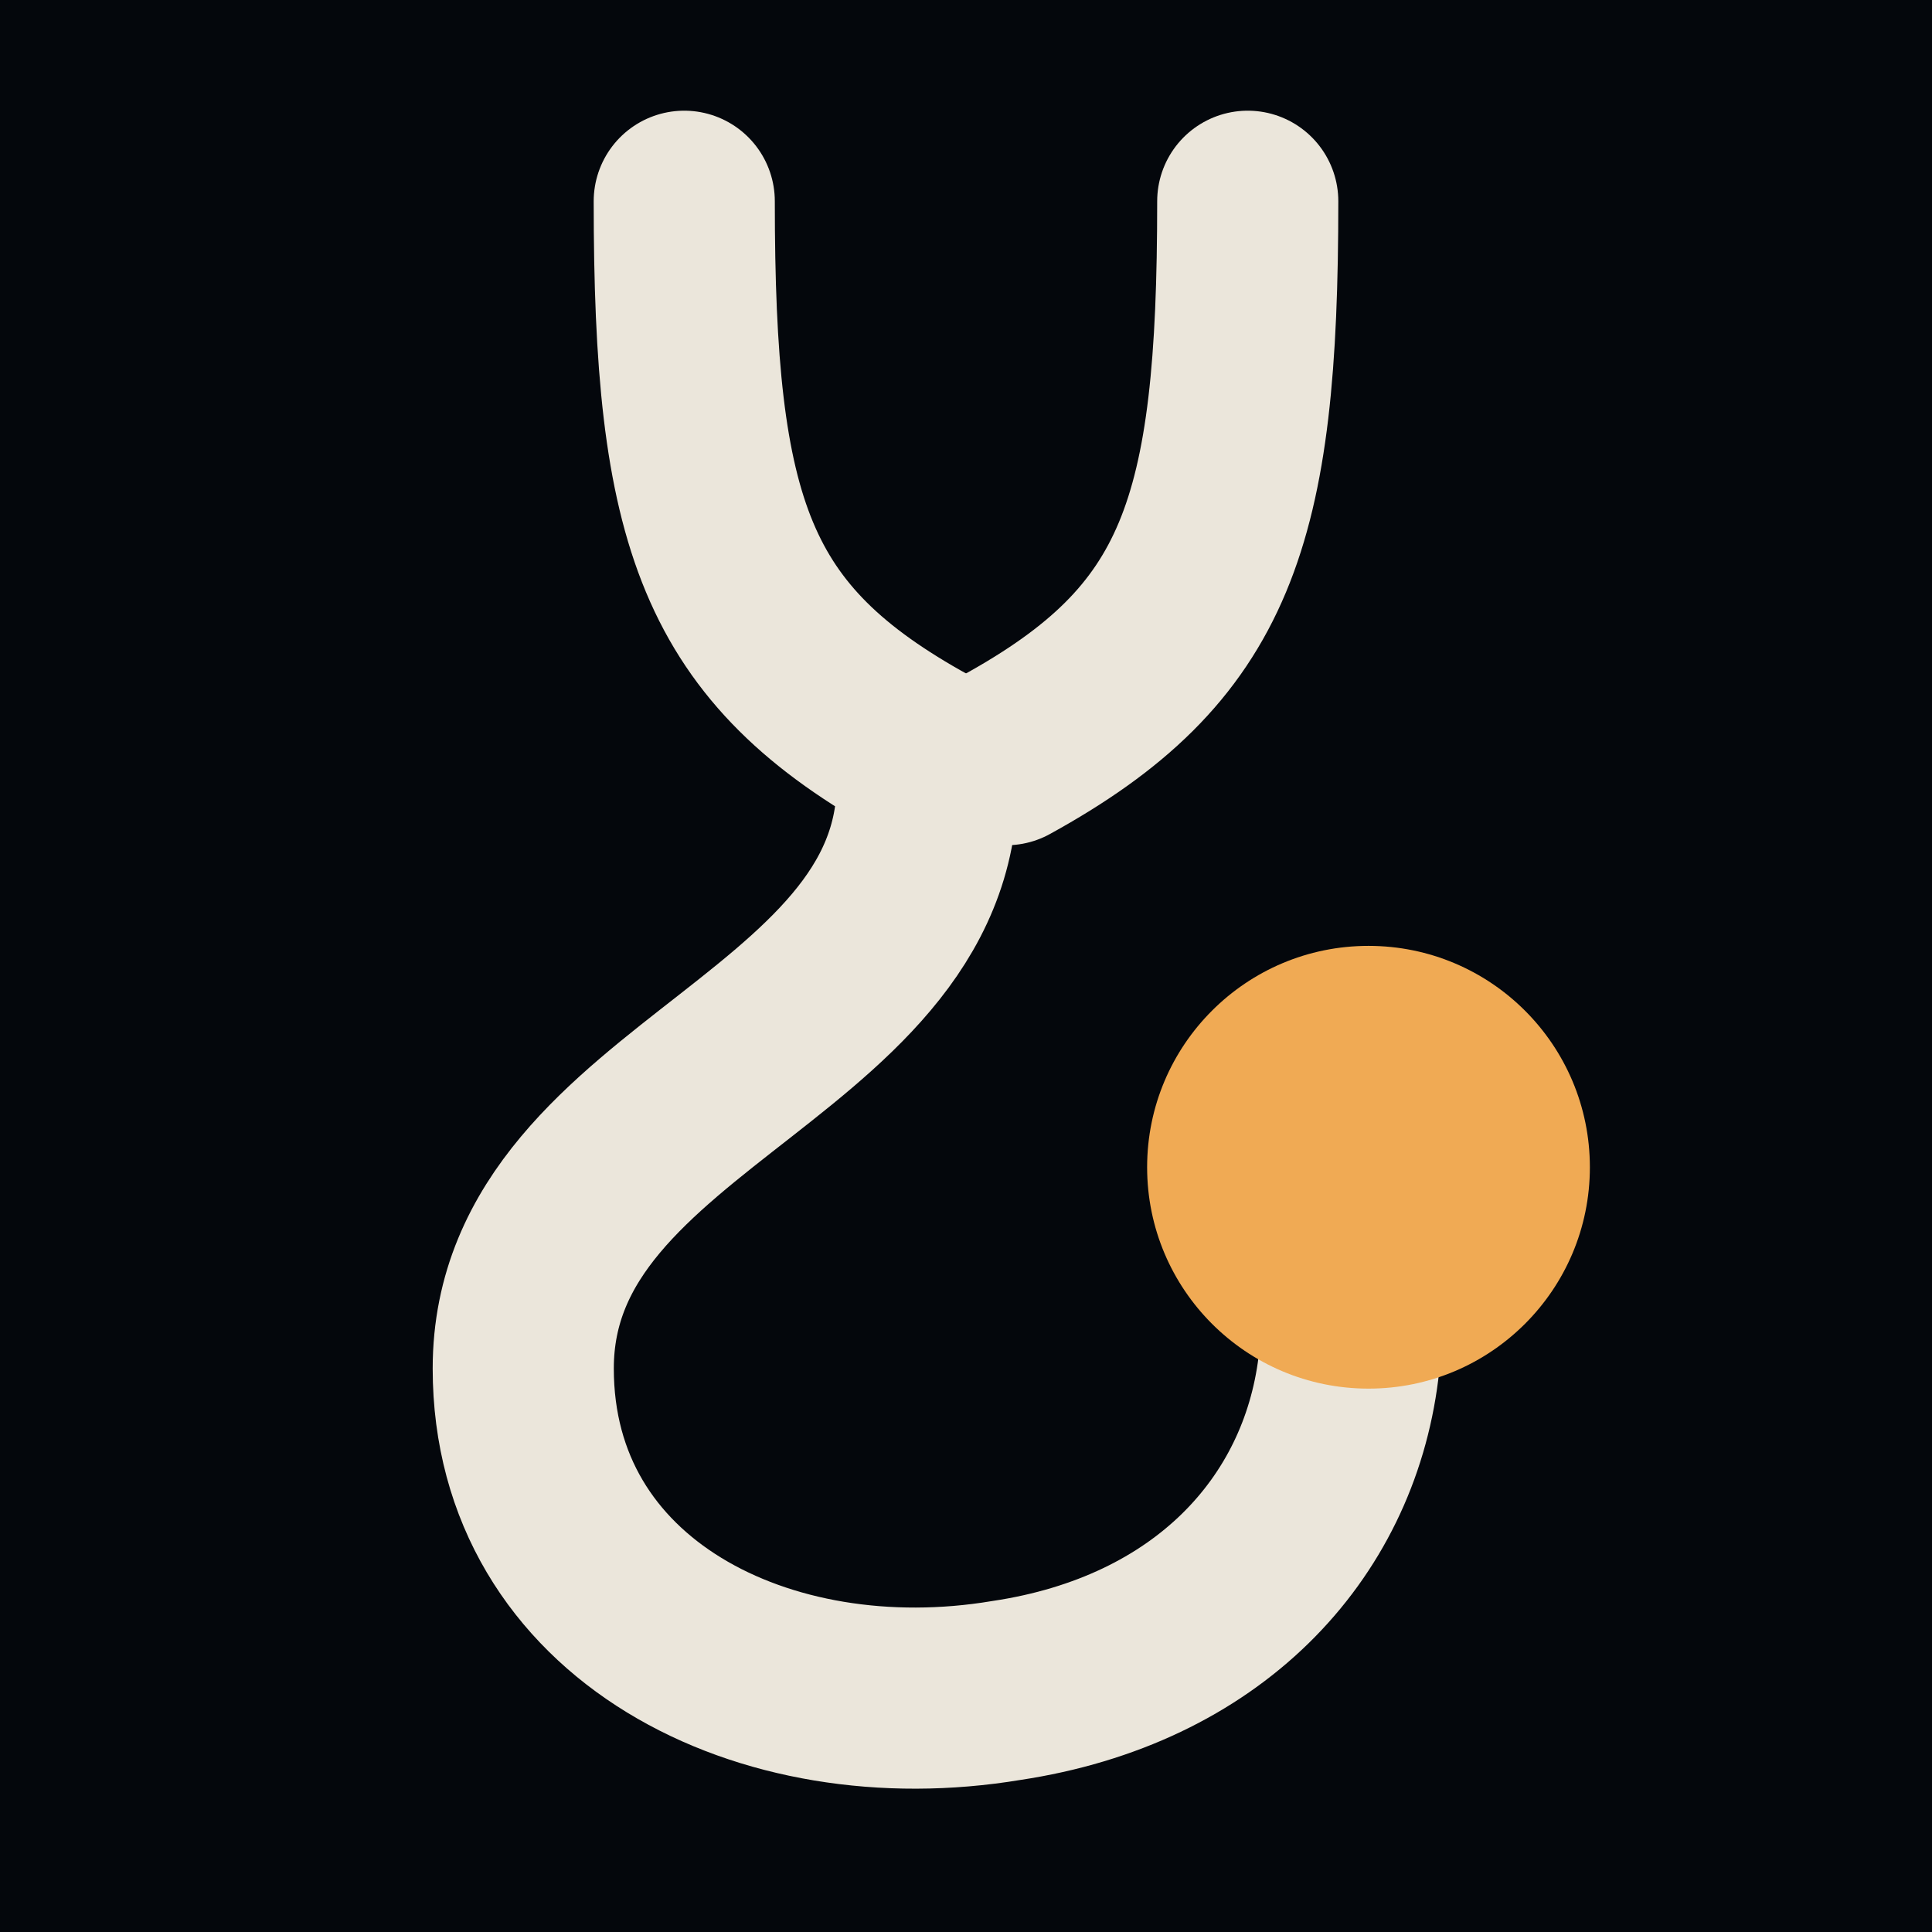
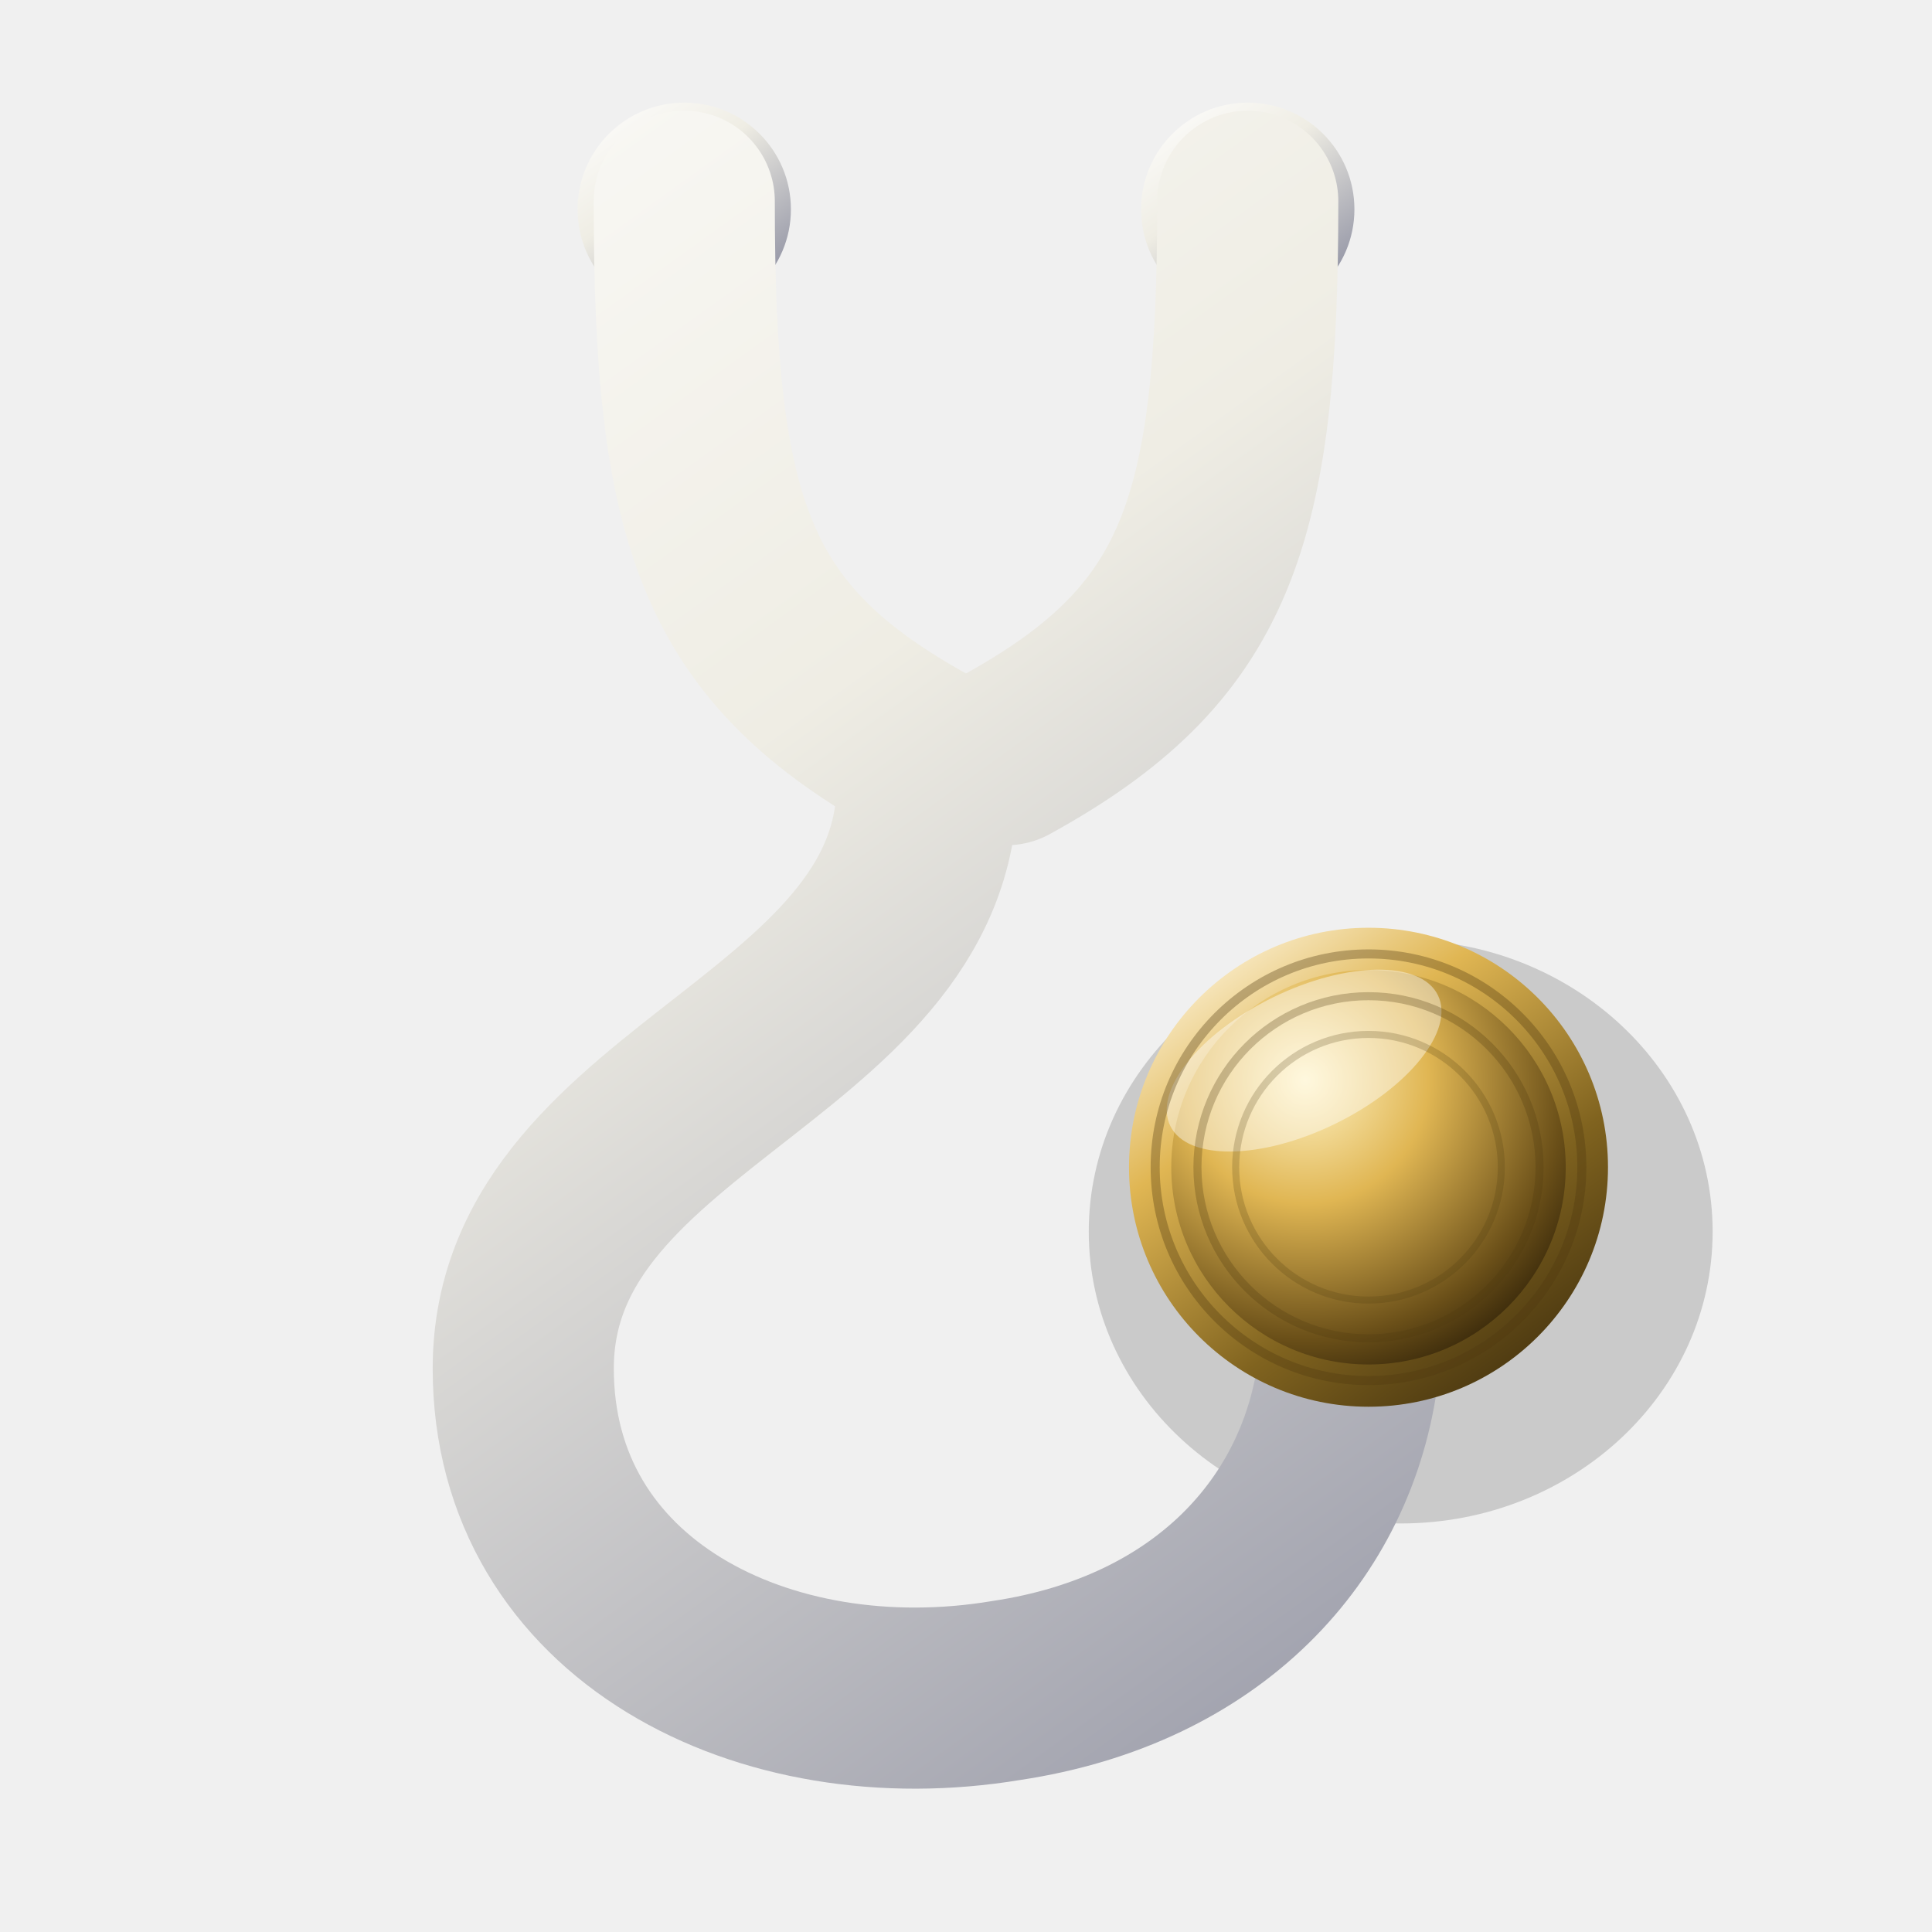
<svg xmlns="http://www.w3.org/2000/svg" viewBox="0 0 96 96" role="img" aria-labelledby="title description">
-   <rect width="96" height="96" fill="#04070c" />
-   <path d="M34 10 C34 26 36 32 46 37.5 C47.5 52 26 54 26 68 C26 80 38 86 50 84 C60 82.5 66 76 67 68" fill="none" stroke="#ebe6db" stroke-width="9" stroke-linecap="round" />
-   <path d="M62 10 C62 26 60 32 50 37.5" fill="none" stroke="#ebe6db" stroke-width="9" stroke-linecap="round" />
-   <circle cx="68" cy="58" r="11" fill="#f0aa54" />
+   <defs>
+     <linearGradient id="tube" x1="0" y1="0" x2=".72" y2="1">
+       <stop offset="0" stop-color="#ffffff" />
+       <stop offset=".44" stop-color="#efede4" />
+       <stop offset="1" stop-color="#8f91a2" />
+     </linearGradient>
+     <linearGradient id="bezel" x1=".14" y1="0" x2=".86" y2="1">
+       <stop offset="0" stop-color="#fff8e4" />
+       <stop offset=".3" stop-color="#e0b653" />
+       <stop offset=".66" stop-color="#80631f" />
+       <stop offset="1" stop-color="#3f2e0d" />
+     </linearGradient>
+     <radialGradient id="disc" cx=".34" cy=".28" r=".82">
+       <stop offset="0" stop-color="#fff3c6" />
+       <stop offset=".38" stop-color="#e0b653" />
+       <stop offset=".8" stop-color="#6a4f18" />
+       <stop offset="1" stop-color="#2f2108" />
+     </radialGradient>
+     <mask id="tube-mask" maskUnits="userSpaceOnUse" x="0" y="0" width="96" height="96">
+       <g fill="none" stroke="#fff" stroke-width="9" stroke-linecap="round">
+         <path d="M34 10 C34 26 36 32 46 37.5 C47.5 52 26 54 26 68 C26 80 38 86 50 84 C60 82.5 66 76 67 68" />
+         <path d="M62 10 C62 26 60 32 50 37.5" />
+       </g>
+     </mask>
+   </defs>
+   <ellipse cx="69.6" cy="61.2" rx="15.5" ry="14.5" fill="#000" opacity=".16" />
+   <circle cx="34" cy="10.4" r="5.3" fill="url(#tube)" />
+   <circle cx="62" cy="10.4" r="5.3" fill="url(#tube)" />
+   <g mask="url(#tube-mask)">
+     <rect width="96" height="96" fill="url(#tube)" />
+   </g>
+   <circle cx="68" cy="58" r="11.9" fill="url(#bezel)" />
+   <circle cx="68" cy="58" r="9.8" fill="url(#disc)" />
+   <ellipse cx="64.8" cy="52.7" rx="7.4" ry="3.5" transform="rotate(-26 64.8 52.7)" fill="#fff" opacity=".42" />
+   <g fill="none" stroke="#4e390f">
+     <circle cx="68" cy="58" r="10.6" stroke-width=".45" opacity=".34" />
+     <circle cx="68" cy="58" r="8.5" stroke-width=".4" opacity=".28" />
+     <circle cx="68" cy="58" r="6.6" stroke-width=".35" opacity=".22" />
+   </g>
</svg>
